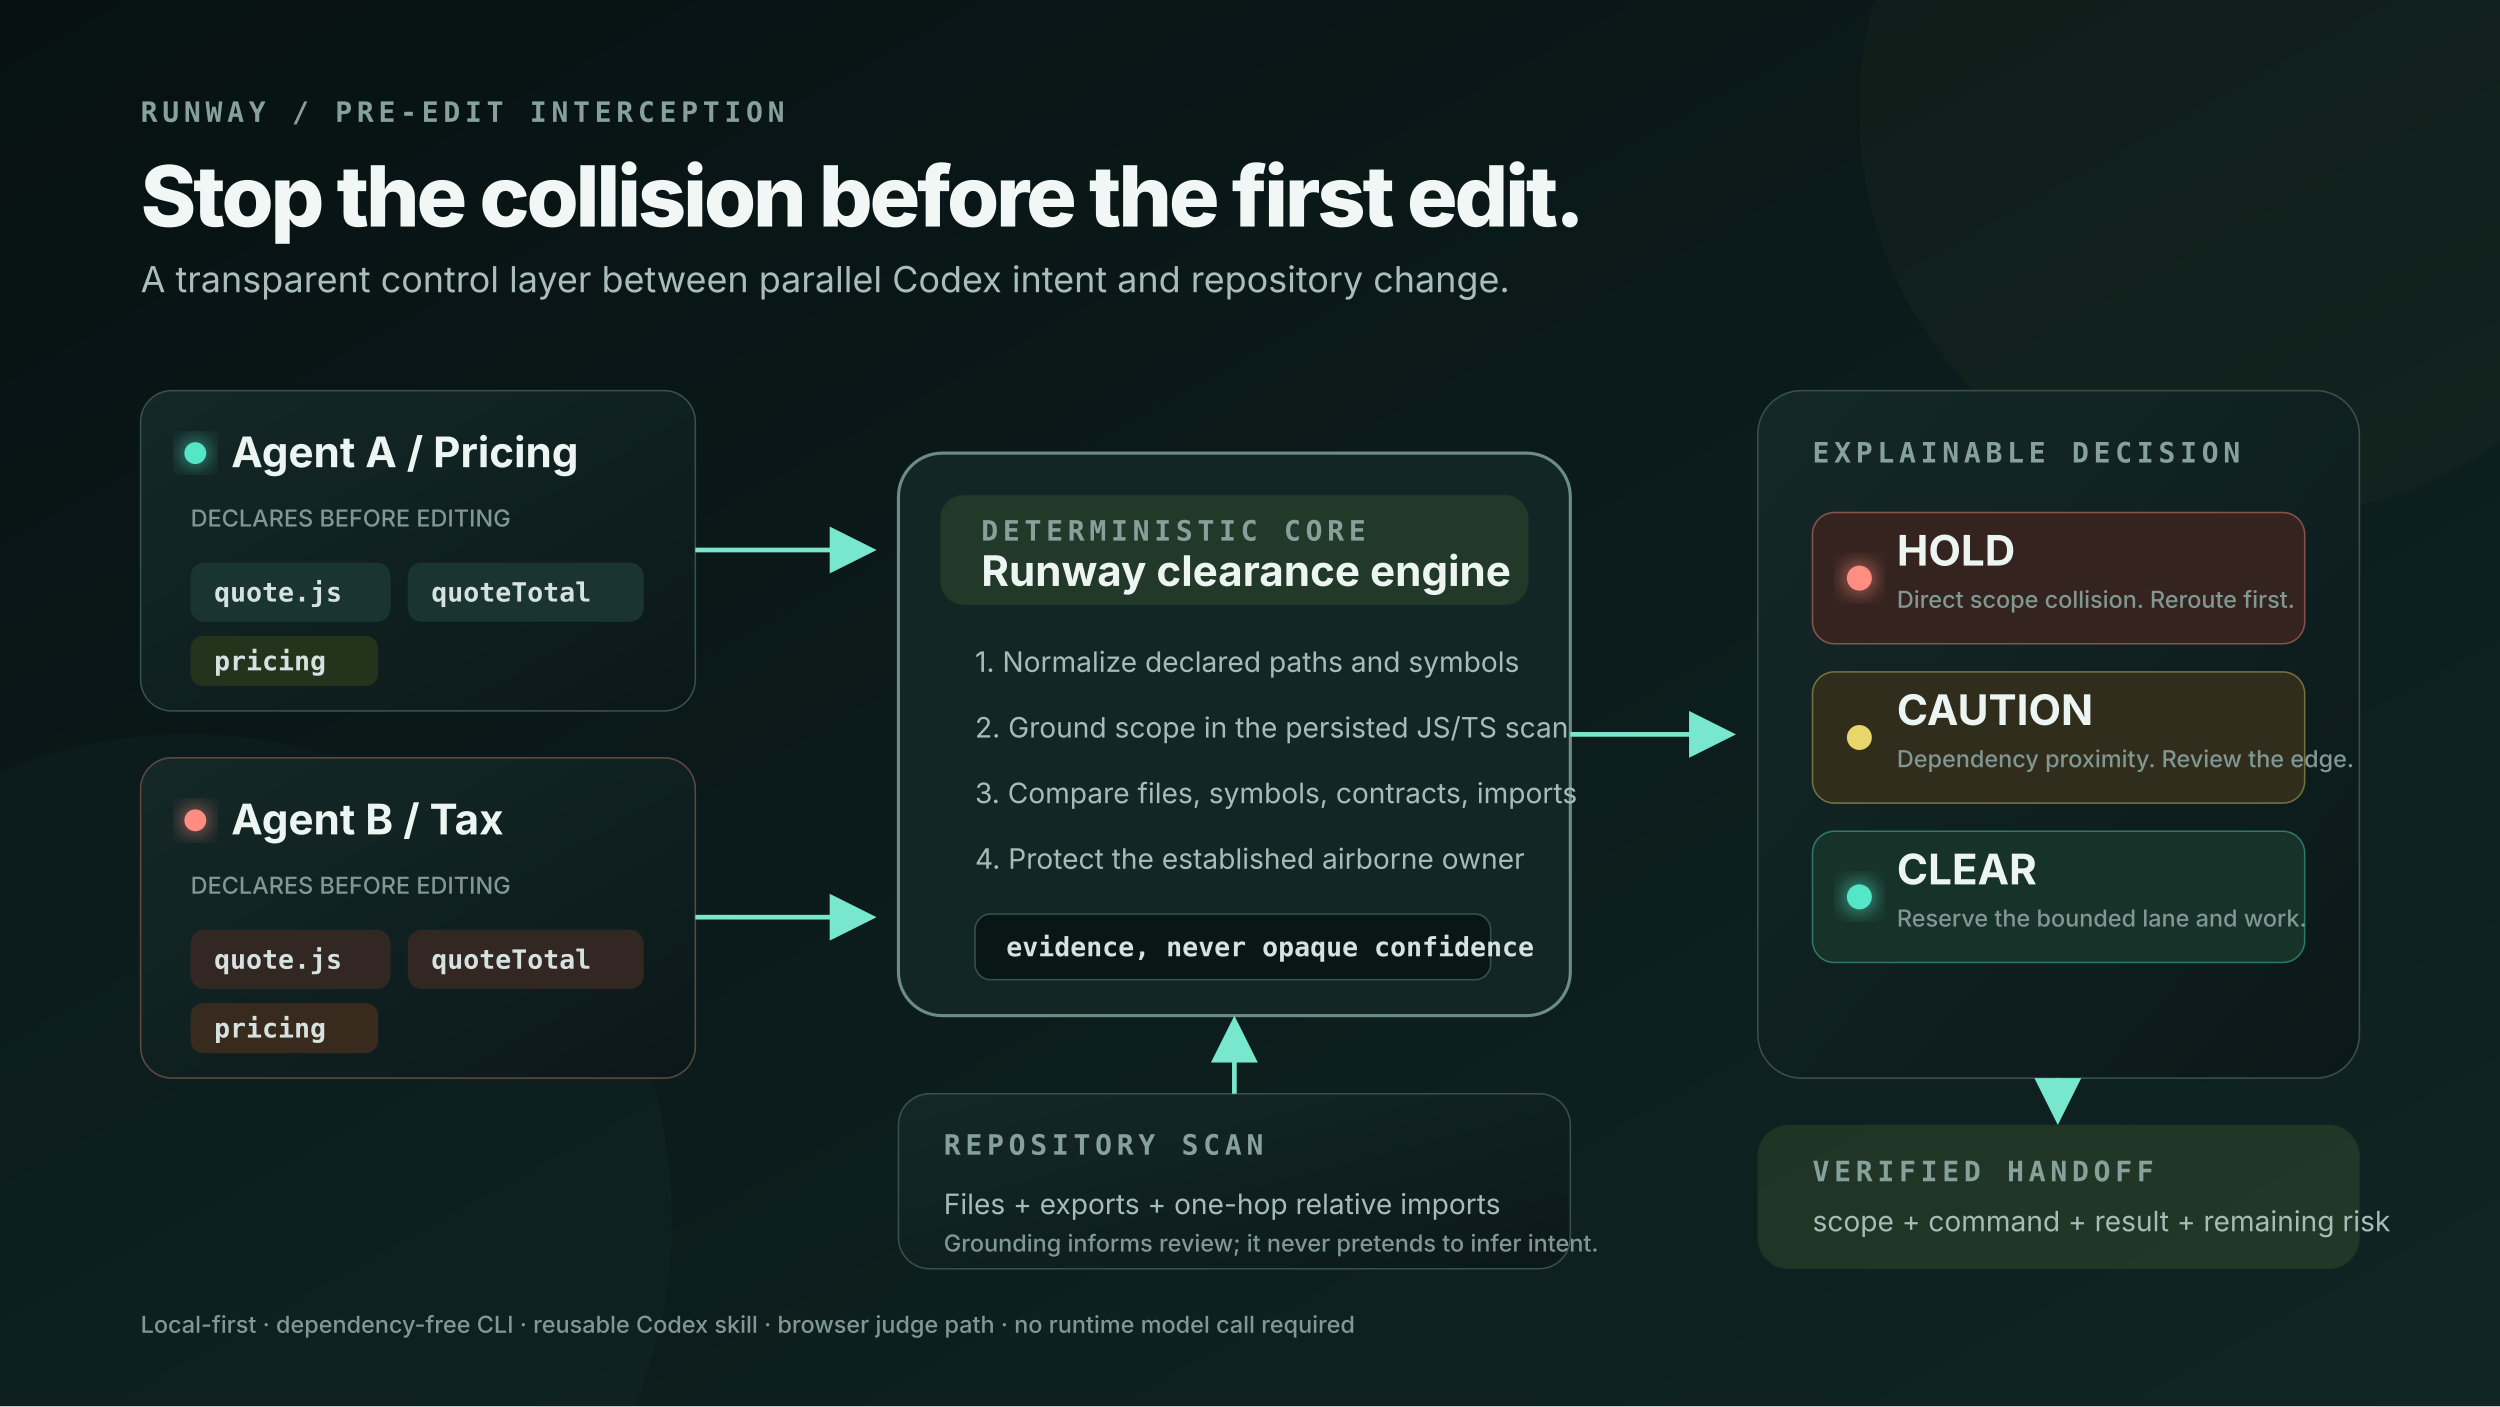
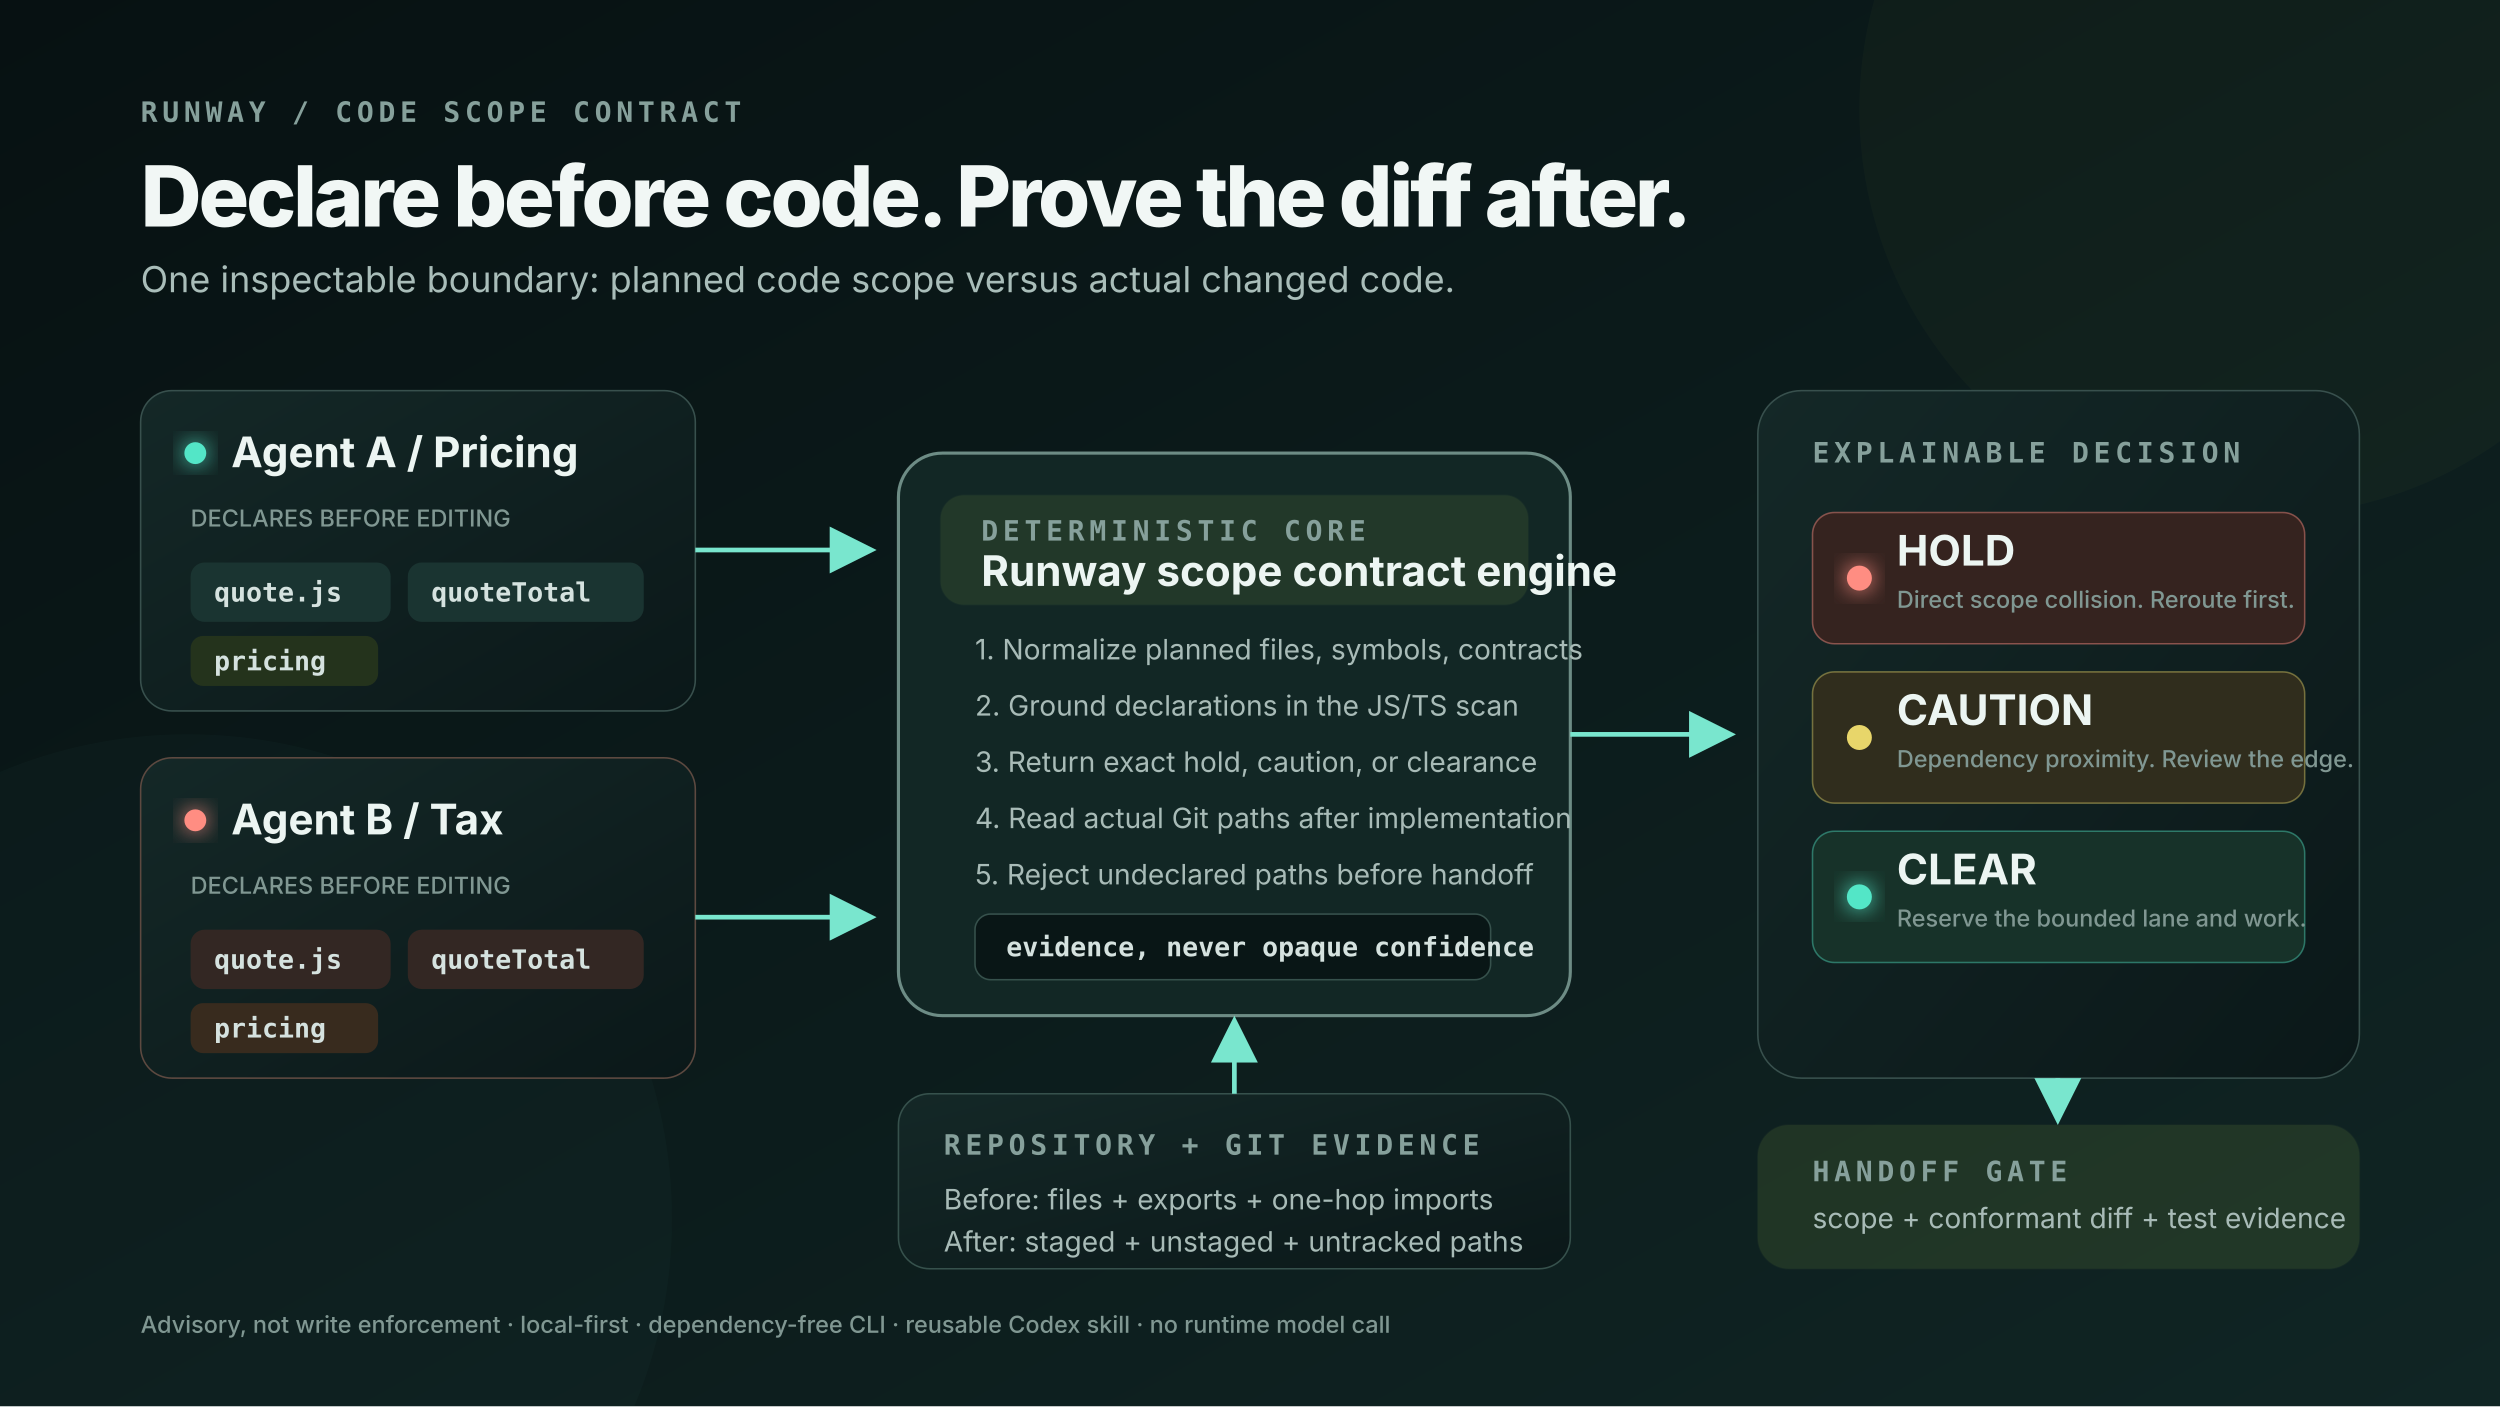
<svg xmlns="http://www.w3.org/2000/svg" width="1600" height="900" viewBox="0 0 1600 900" role="img" aria-labelledby="title desc">
  <defs>
    <linearGradient id="background" x1="0" y1="0" x2="1" y2="1">
      <stop offset="0" stop-color="#071112" />
      <stop offset="1" stop-color="#102524" />
    </linearGradient>
    <linearGradient id="panel" x1="0" y1="0" x2="1" y2="1">
      <stop offset="0" stop-color="#142827" />
      <stop offset="1" stop-color="#0b1819" />
    </linearGradient>
    <marker id="arrow" markerWidth="10" markerHeight="10" refX="8" refY="5" orient="auto">
      <path d="M0 0 10 5 0 10Z" fill="#79e6ce" />
    </marker>
    <filter id="glow" x="-50%" y="-50%" width="200%" height="200%">
      <feGaussianBlur stdDeviation="7" result="blur" />
      <feMerge>
        <feMergeNode in="blur" />
        <feMergeNode in="SourceGraphic" />
      </feMerge>
    </filter>
    <style>
      .label { fill: #86a09b; font: 700 18px ui-monospace, SFMono-Regular, Menlo, Consolas, monospace; letter-spacing: 3px; }
      .title { fill: #f1f7f5; font: 800 54px Inter, Arial, sans-serif; letter-spacing: -2px; }
      .subtitle { fill: #a9bdb9; font: 400 23px Inter, Arial, sans-serif; }
      .panel-title { fill: #ecf5f2; font: 750 27px Inter, Arial, sans-serif; }
      .body { fill: #a8bbb7; font: 400 18px Inter, Arial, sans-serif; }
      .mono { fill: #d5e2df; font: 650 17px ui-monospace, SFMono-Regular, Menlo, Consolas, monospace; }
      .small { fill: #809792; font: 500 15px Inter, Arial, sans-serif; }
    </style>
  </defs>
  <rect width="1600" height="900" fill="url(#background)" />
  <circle cx="1450" cy="70" r="260" fill="#d7ff5c" opacity="0.025" />
  <circle cx="120" cy="780" r="310" fill="#53e6c7" opacity="0.025" />
-   <text x="90" y="78" class="label" fill="#d7ff5c">RUNWAY / PRE-EDIT INTERCEPTION</text>
-   <text x="90" y="145" class="title">Stop the collision before the first edit.</text>
-   <text x="90" y="187" class="subtitle">A transparent control layer between parallel Codex intent and repository change.</text>
+   <text x="90" y="78" class="label" fill="#d7ff5c">RUNWAY / CODE SCOPE CONTRACT</text>
+   <text x="90" y="145" class="title">Declare before code. Prove the diff after.</text>
+   <text x="90" y="187" class="subtitle">One inspectable boundary: planned code scope versus actual changed code.</text>
  <rect x="90" y="250" width="355" height="205" rx="20" fill="url(#panel)" stroke="#38504d" />
  <circle cx="125" cy="290" r="7" fill="#53e6c7" filter="url(#glow)" />
  <text x="148" y="299" class="panel-title">Agent A / Pricing</text>
  <text x="122" y="337" class="small">DECLARES BEFORE EDITING</text>
  <rect x="122" y="360" width="128" height="38" rx="9" fill="#1a3431" />
  <text x="137" y="385" class="mono">quote.js</text>
  <rect x="261" y="360" width="151" height="38" rx="9" fill="#1a3431" />
  <text x="276" y="385" class="mono">quoteTotal</text>
  <rect x="122" y="407" width="120" height="32" rx="8" fill="#24331c" />
  <text x="137" y="429" class="mono" fill="#d7ff5c">pricing</text>
  <rect x="90" y="485" width="355" height="205" rx="20" fill="url(#panel)" stroke="#5d4940" />
  <circle cx="125" cy="525" r="7" fill="#ff8d82" filter="url(#glow)" />
  <text x="148" y="534" class="panel-title">Agent B / Tax</text>
  <text x="122" y="572" class="small">DECLARES BEFORE EDITING</text>
  <rect x="122" y="595" width="128" height="38" rx="9" fill="#332723" />
  <text x="137" y="620" class="mono">quote.js</text>
  <rect x="261" y="595" width="151" height="38" rx="9" fill="#332723" />
  <text x="276" y="620" class="mono">quoteTotal</text>
  <rect x="122" y="642" width="120" height="32" rx="8" fill="#382b1e" />
  <text x="137" y="664" class="mono" fill="#ffc769">pricing</text>
  <path d="M445 352 H555" stroke="#79e6ce" stroke-width="3" marker-end="url(#arrow)" />
  <path d="M445 587 H555" stroke="#79e6ce" stroke-width="3" marker-end="url(#arrow)" />
  <rect x="575" y="290" width="430" height="360" rx="28" fill="#122725" stroke="#6d8c85" stroke-width="2" />
  <rect x="602" y="317" width="376" height="70" rx="15" fill="#d7ff5c" opacity="0.08" stroke="#d7ff5c" stroke-opacity="0.35" />
  <text x="628" y="346" class="label" fill="#d7ff5c">DETERMINISTIC CORE</text>
-   <text x="628" y="375" class="panel-title">Runway clearance engine</text>
-   <text x="624" y="430" class="body">1. Normalize declared paths and symbols</text>
-   <text x="624" y="472" class="body">2. Ground scope in the persisted JS/TS scan</text>
-   <text x="624" y="514" class="body">3. Compare files, symbols, contracts, imports</text>
-   <text x="624" y="556" class="body">4. Protect the established airborne owner</text>
+   <text x="628" y="375" class="panel-title">Runway scope contract engine</text>
+   <text x="624" y="422" class="body">1. Normalize planned files, symbols, contracts</text>
+   <text x="624" y="458" class="body">2. Ground declarations in the JS/TS scan</text>
+   <text x="624" y="494" class="body">3. Return exact hold, caution, or clearance</text>
+   <text x="624" y="530" class="body">4. Read actual Git paths after implementation</text>
+   <text x="624" y="566" class="body">5. Reject undeclared paths before handoff</text>
  <rect x="624" y="585" width="330" height="42" rx="10" fill="#091616" stroke="#36514c" />
  <text x="644" y="612" class="mono">evidence, never opaque confidence</text>
  <rect x="575" y="700" width="430" height="112" rx="20" fill="url(#panel)" stroke="#36514c" />
-   <text x="604" y="739" class="label" fill="#82d6ff">REPOSITORY SCAN</text>
-   <text x="604" y="777" class="body">Files + exports + one-hop relative imports</text>
-   <text x="604" y="801" class="small">Grounding informs review; it never pretends to infer intent.</text>
+   <text x="604" y="739" class="label" fill="#82d6ff">REPOSITORY + GIT EVIDENCE</text>
+   <text x="604" y="774" class="body">Before: files + exports + one-hop imports</text>
+   <text x="604" y="801" class="body">After: staged + unstaged + untracked paths</text>
  <path d="M790 700 V656" stroke="#79e6ce" stroke-width="3" marker-end="url(#arrow)" />
  <path d="M1005 470 H1105" stroke="#79e6ce" stroke-width="3" marker-end="url(#arrow)" />
  <rect x="1125" y="250" width="385" height="440" rx="28" fill="url(#panel)" stroke="#38504d" />
  <text x="1160" y="296" class="label" fill="#d7ff5c">EXPLAINABLE DECISION</text>
  <rect x="1160" y="328" width="315" height="84" rx="14" fill="#35231f" stroke="#ff8d82" stroke-opacity="0.45" />
  <circle cx="1190" cy="370" r="8" fill="#ff8d82" filter="url(#glow)" />
  <text x="1214" y="362" class="panel-title">HOLD</text>
  <text x="1214" y="389" class="small">Direct scope collision. Reroute first.</text>
  <rect x="1160" y="430" width="315" height="84" rx="14" fill="#302d1d" stroke="#e8d66a" stroke-opacity="0.42" />
  <circle cx="1190" cy="472" r="8" fill="#e8d66a" />
  <text x="1214" y="464" class="panel-title">CAUTION</text>
  <text x="1214" y="491" class="small">Dependency proximity. Review the edge.</text>
  <rect x="1160" y="532" width="315" height="84" rx="14" fill="#173229" stroke="#53e6c7" stroke-opacity="0.42" />
  <circle cx="1190" cy="574" r="8" fill="#53e6c7" filter="url(#glow)" />
  <text x="1214" y="566" class="panel-title">CLEAR</text>
  <text x="1214" y="593" class="small">Reserve the bounded lane and work.</text>
  <rect x="1125" y="720" width="385" height="92" rx="20" fill="#d7ff5c" opacity="0.09" stroke="#d7ff5c" stroke-opacity="0.35" />
-   <text x="1160" y="756" class="label" fill="#d7ff5c">VERIFIED HANDOFF</text>
-   <text x="1160" y="788" class="body">scope + command + result + remaining risk</text>
+   <text x="1160" y="756" class="label" fill="#d7ff5c">HANDOFF GATE</text>
+   <text x="1160" y="786" class="body">scope + conformant diff + test evidence</text>
  <path d="M1317 690 V714" stroke="#79e6ce" stroke-width="3" marker-end="url(#arrow)" />
-   <text x="90" y="853" class="small">Local-first · dependency-free CLI · reusable Codex skill · browser judge path · no runtime model call required</text>
+   <text x="90" y="853" class="small">Advisory, not write enforcement · local-first · dependency-free CLI · reusable Codex skill · no runtime model call</text>
</svg>
